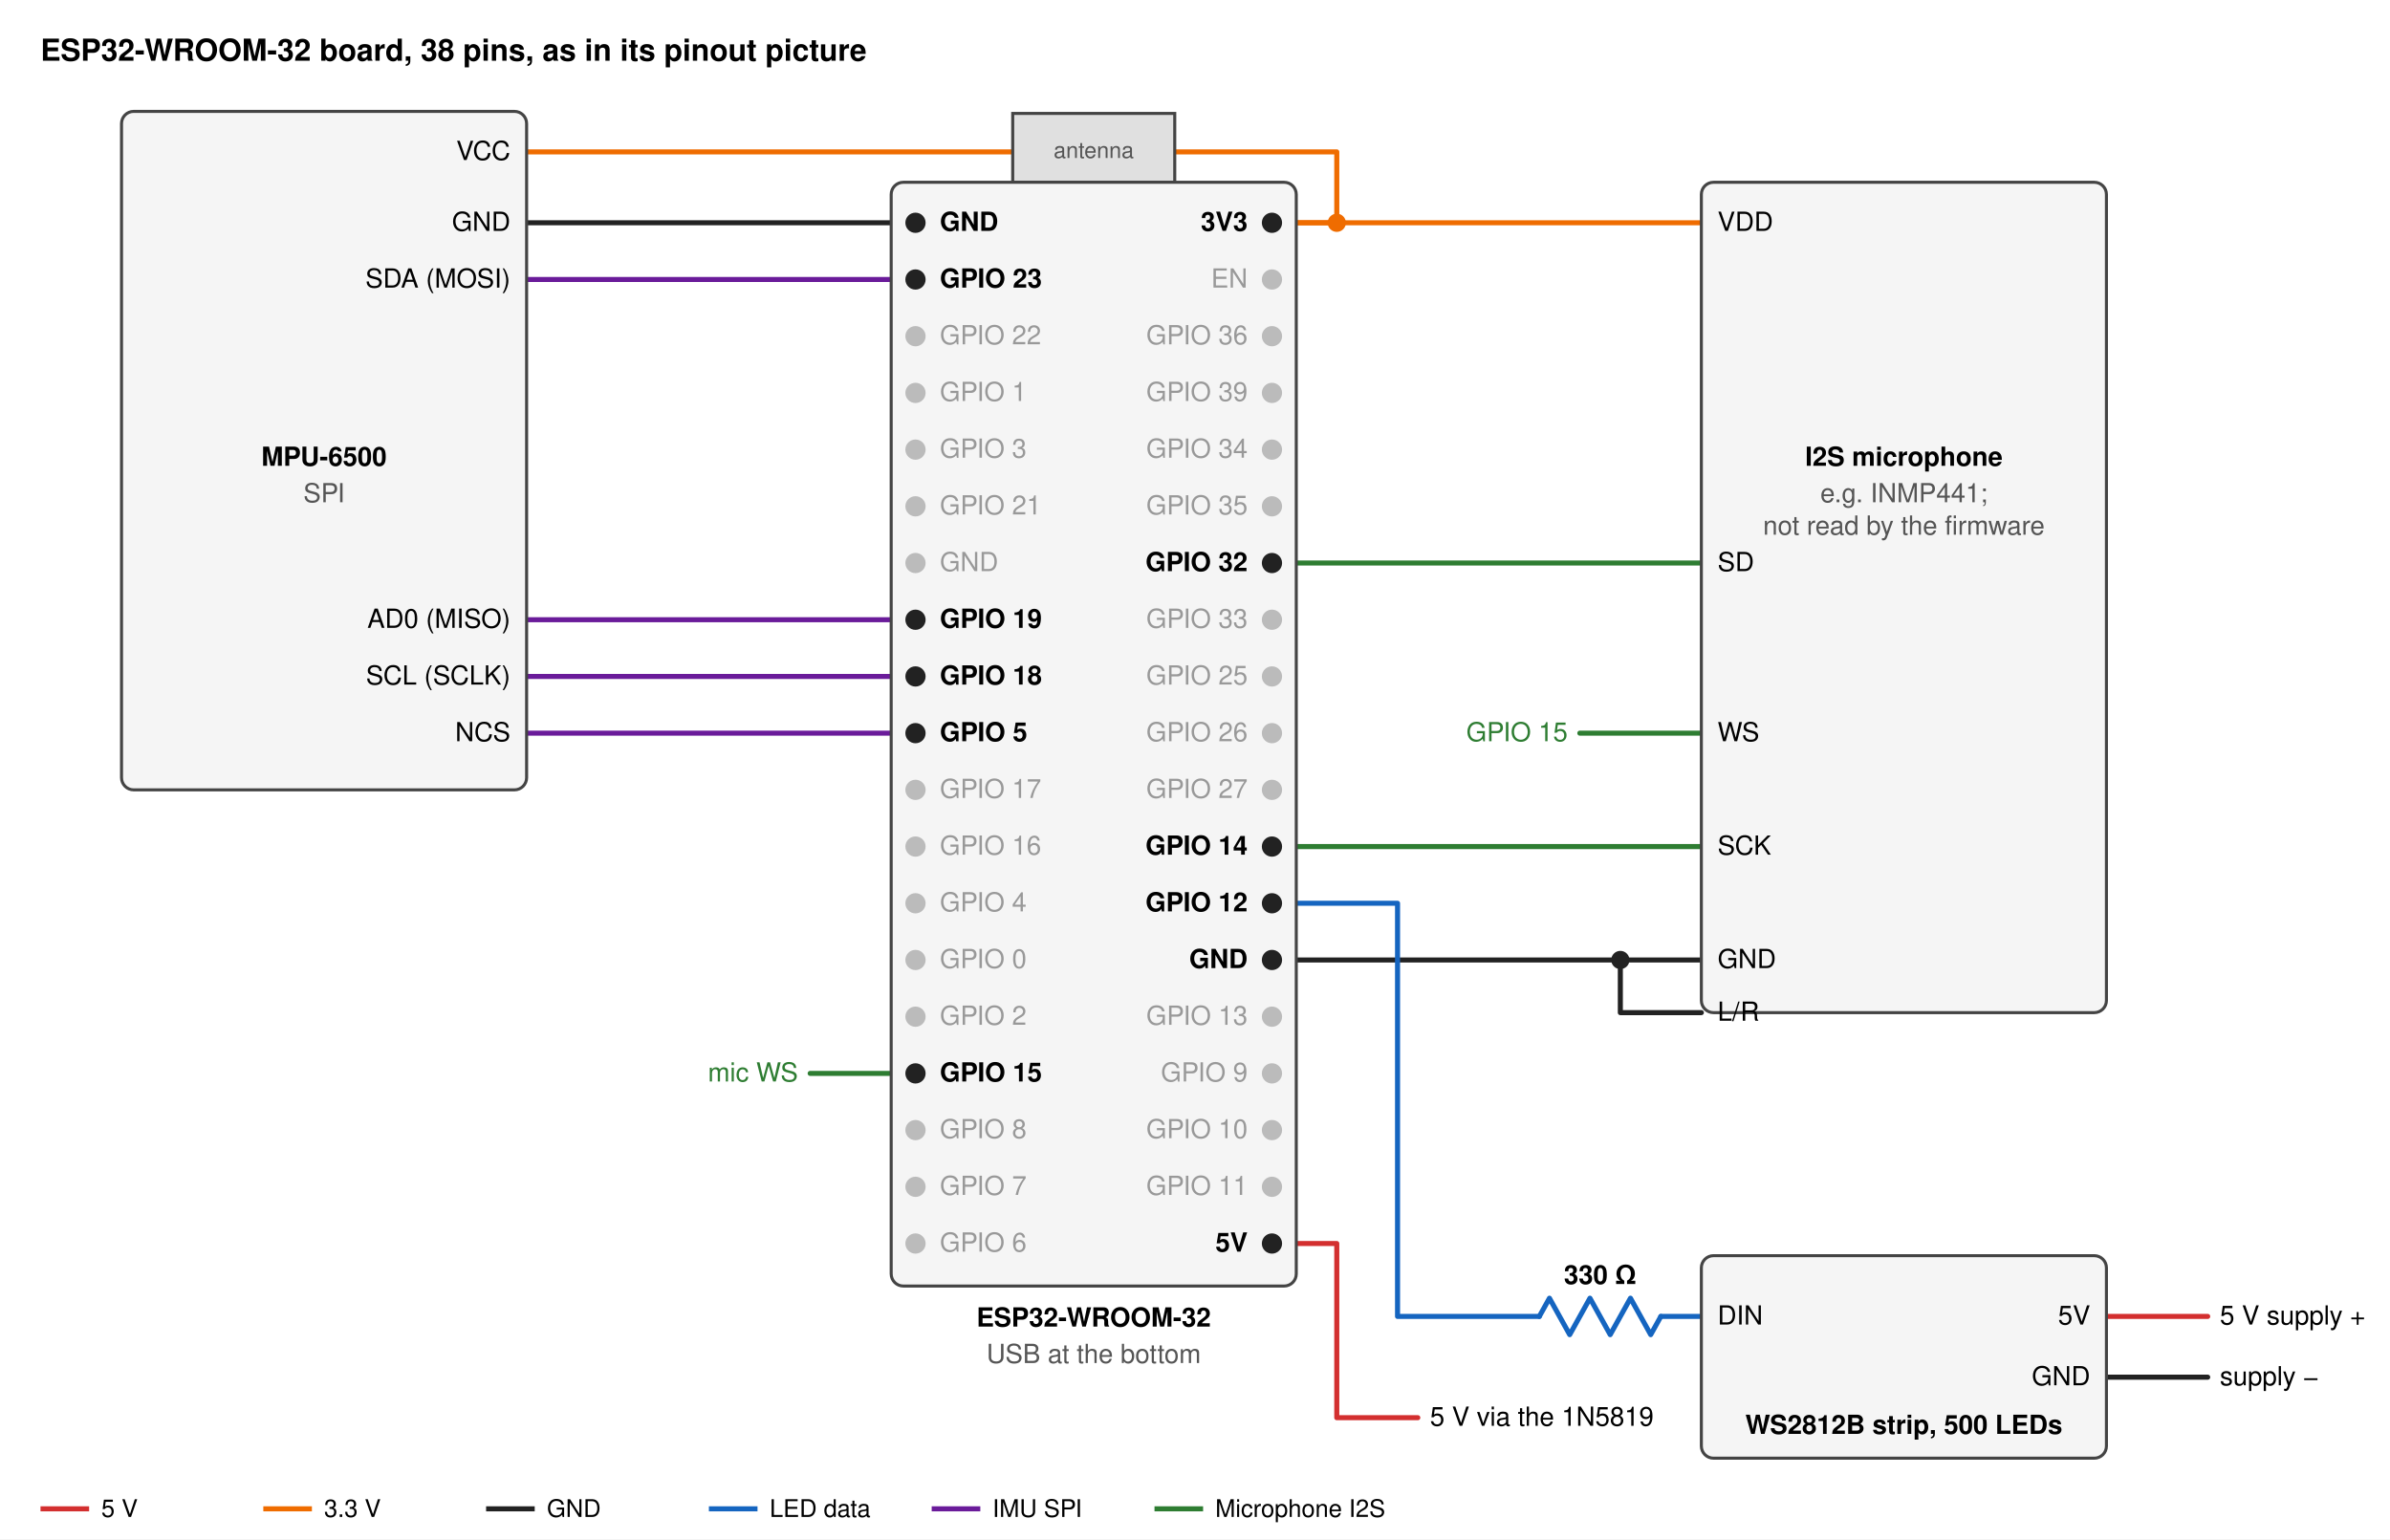
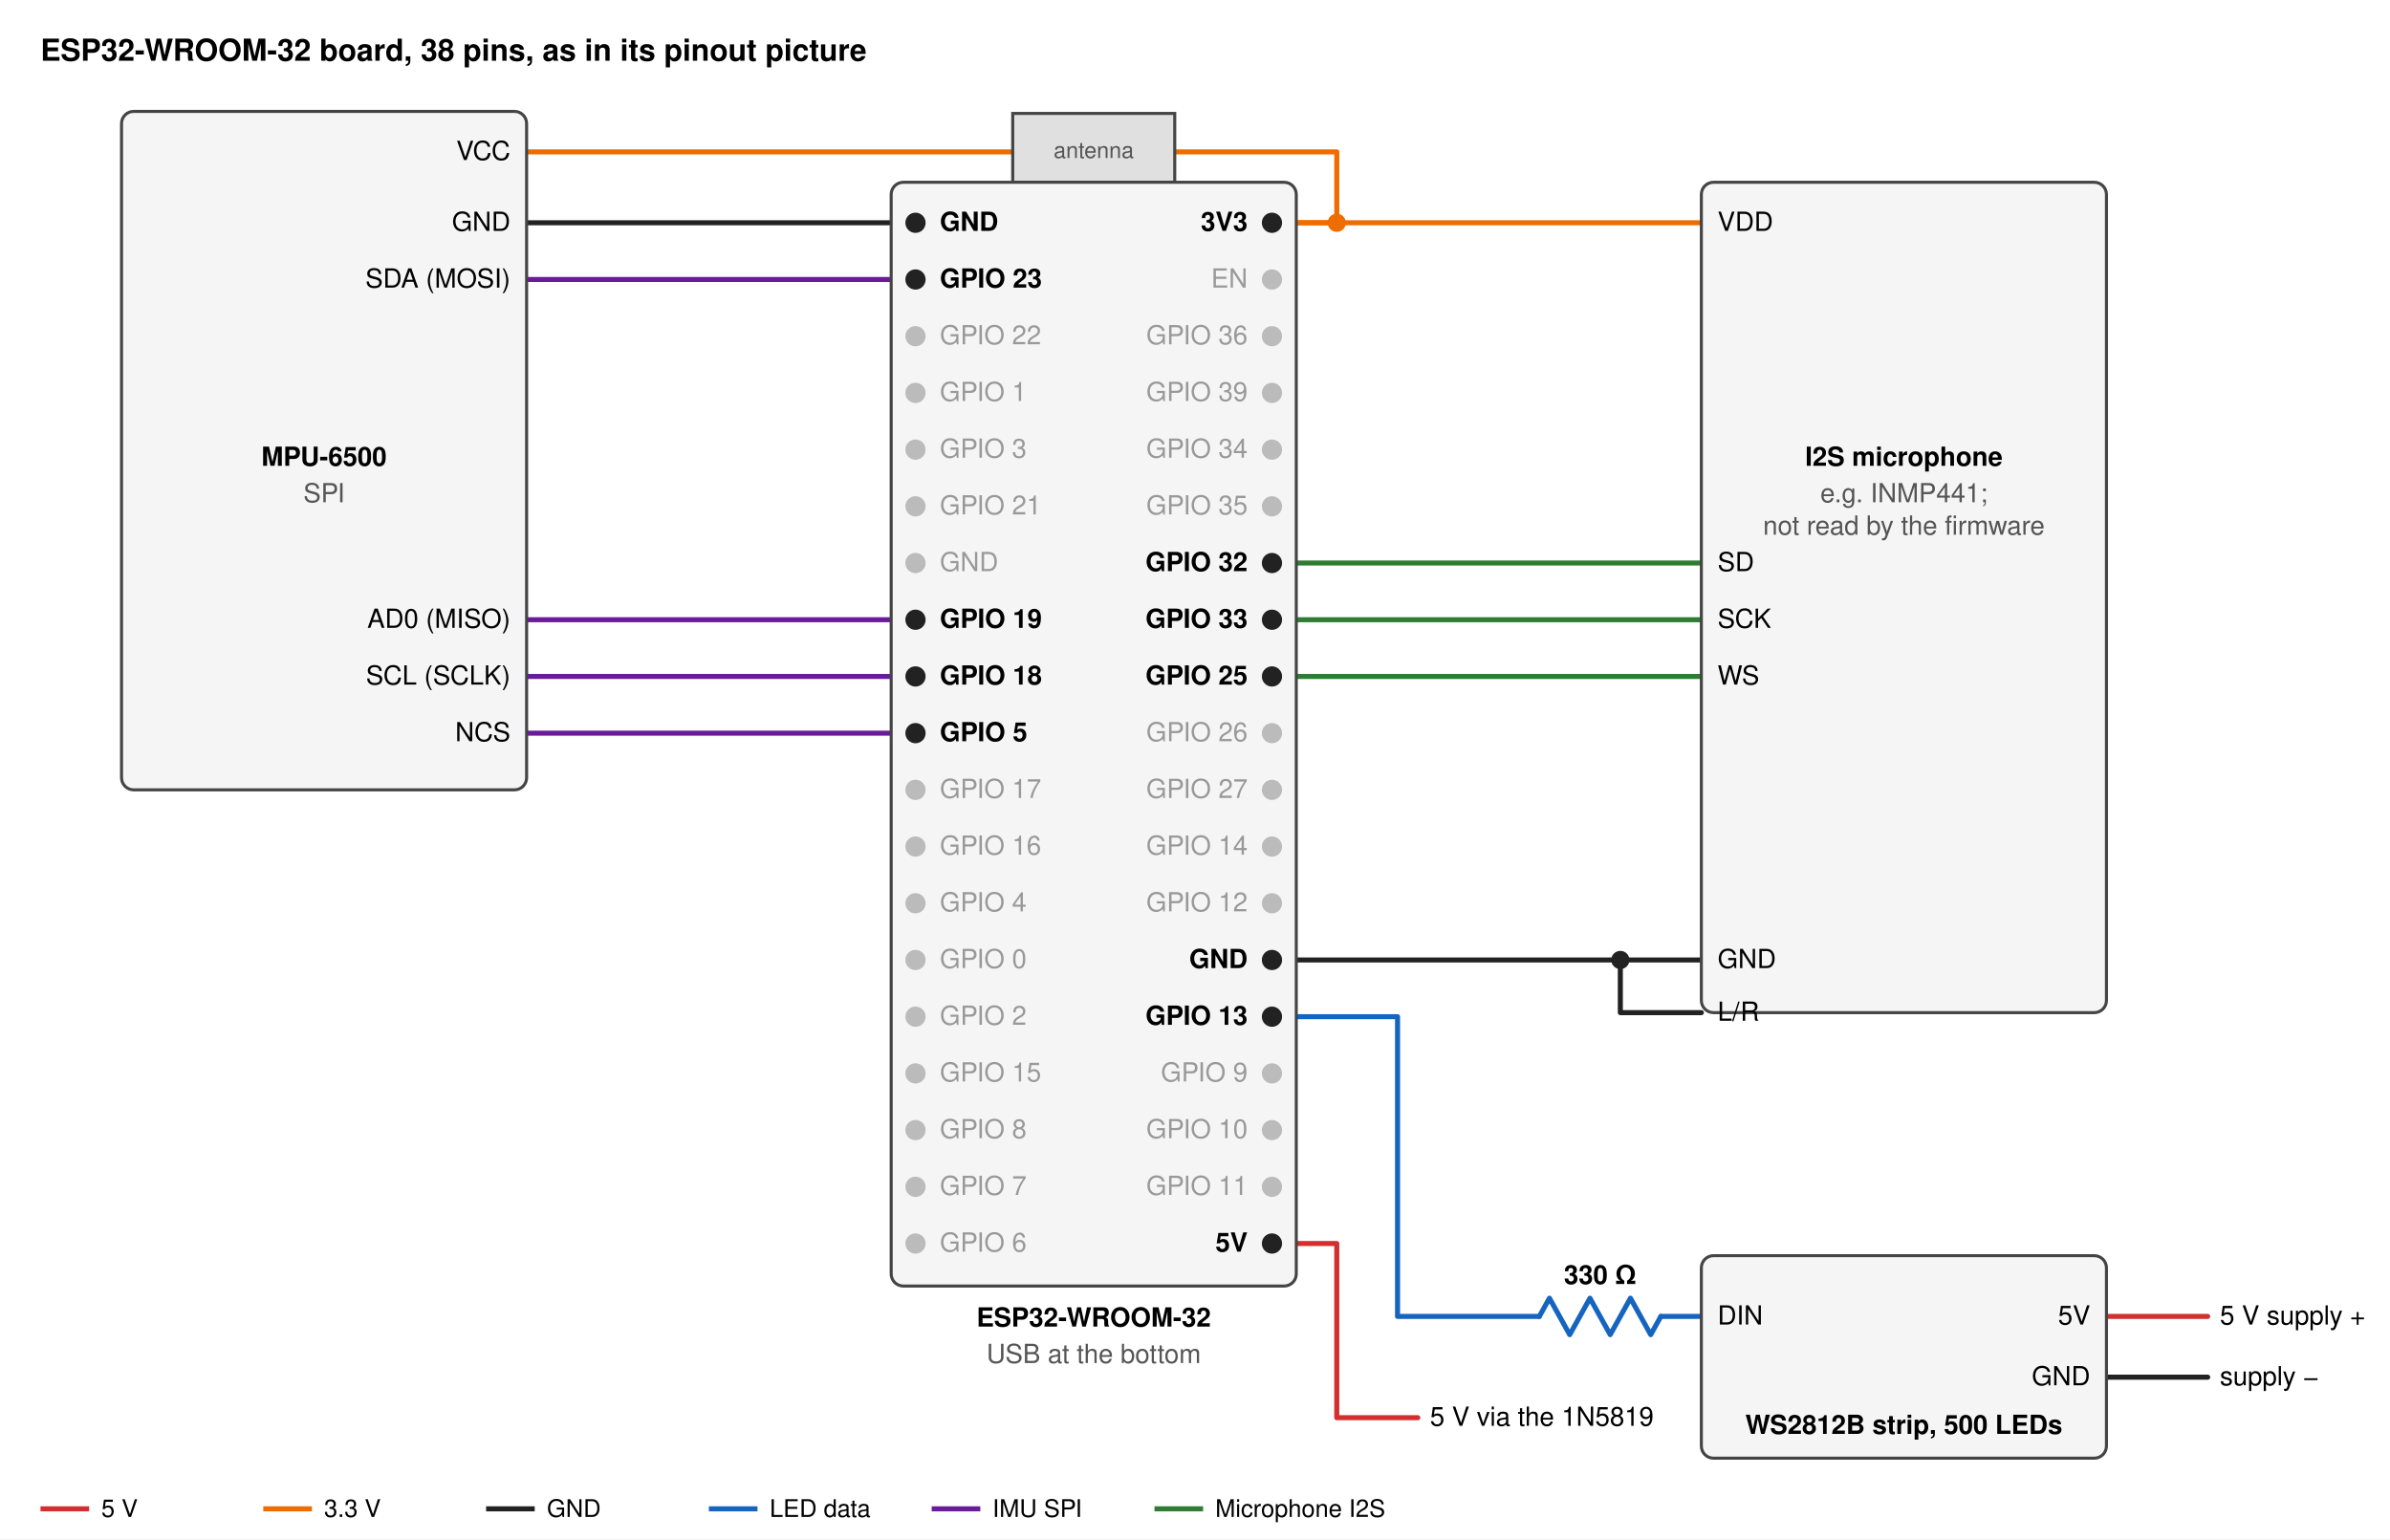
<svg xmlns="http://www.w3.org/2000/svg" viewBox="0 0 1180 760" width="1180" height="760" font-family="Helvetica, Arial, sans-serif" font-size="13">
  <rect width="1180" height="760" fill="#ffffff" />
  <text x="20" y="30" font-weight="bold" font-size="15">ESP32-WROOM-32 board, 38 pins, as in its pinout picture</text>
  <path d="M628 110 H660 V75 H260" fill="none" stroke="#ef6c00" stroke-width="2.5" stroke-linecap="round" stroke-linejoin="round" />
  <path d="M452 110 H260" fill="none" stroke="#222222" stroke-width="2.5" stroke-linecap="round" stroke-linejoin="round" />
  <path d="M452 138 H260" fill="none" stroke="#6a1b9a" stroke-width="2.5" stroke-linecap="round" stroke-linejoin="round" />
  <path d="M452 306 H260" fill="none" stroke="#6a1b9a" stroke-width="2.5" stroke-linecap="round" stroke-linejoin="round" />
  <path d="M452 334 H260" fill="none" stroke="#6a1b9a" stroke-width="2.5" stroke-linecap="round" stroke-linejoin="round" />
  <path d="M452 362 H260" fill="none" stroke="#6a1b9a" stroke-width="2.5" stroke-linecap="round" stroke-linejoin="round" />
  <path d="M628 110 H840" fill="none" stroke="#ef6c00" stroke-width="2.5" stroke-linecap="round" stroke-linejoin="round" />
  <path d="M628 278 H840" fill="none" stroke="#2e7d32" stroke-width="2.5" stroke-linecap="round" stroke-linejoin="round" />
-   <path d="M780 362 H840" fill="none" stroke="#2e7d32" stroke-width="2.5" stroke-linecap="round" stroke-linejoin="round" />
-   <path d="M452 530 H400" fill="none" stroke="#2e7d32" stroke-width="2.5" stroke-linecap="round" stroke-linejoin="round" />
-   <path d="M628 418 H840" fill="none" stroke="#2e7d32" stroke-width="2.5" stroke-linecap="round" stroke-linejoin="round" />
+   <path d="M628 306 H840" fill="none" stroke="#2e7d32" stroke-width="2.5" stroke-linecap="round" stroke-linejoin="round" />
+   <path d="M628 334 H840" fill="none" stroke="#2e7d32" stroke-width="2.5" stroke-linecap="round" stroke-linejoin="round" />
  <path d="M628 474 H840" fill="none" stroke="#222222" stroke-width="2.5" stroke-linecap="round" stroke-linejoin="round" />
  <path d="M800 474 V500 H840" fill="none" stroke="#222222" stroke-width="2.5" stroke-linecap="round" stroke-linejoin="round" />
-   <path d="M628 446 H690 V650 H760 M820 650 H840" fill="none" stroke="#1565c0" stroke-width="2.5" stroke-linecap="round" stroke-linejoin="round" />
+   <path d="M628 502 H690 V650 H760 M820 650 H840" fill="none" stroke="#1565c0" stroke-width="2.5" stroke-linecap="round" stroke-linejoin="round" />
  <path d="M760 650 l5 -9 l10 18 l10 -18 l10 18 l10 -18 l10 18 l5 -9" fill="none" stroke="#1565c0" stroke-width="2.5" stroke-linecap="round" stroke-linejoin="round" />
  <path d="M628 614 H660 V700 H700" fill="none" stroke="#d32f2f" stroke-width="2.5" stroke-linecap="round" stroke-linejoin="round" />
  <path d="M1040 650 H1090" fill="none" stroke="#d32f2f" stroke-width="2.5" stroke-linecap="round" stroke-linejoin="round" />
  <path d="M1040 680 H1090" fill="none" stroke="#222222" stroke-width="2.5" stroke-linecap="round" stroke-linejoin="round" />
  <circle cx="660" cy="110" r="4.5" fill="#ef6c00" />
  <circle cx="800" cy="474" r="4.5" fill="#222222" />
  <rect x="500" y="56" width="80" height="34" fill="#e0e0e0" stroke="#444444" stroke-width="1.5" />
  <text x="540" y="78" text-anchor="middle" fill="#555555" font-size="11">antenna</text>
  <rect x="440" y="90" width="200" height="545" rx="6" fill="#f5f5f5" stroke="#444444" stroke-width="1.5" />
  <text x="540" y="655" text-anchor="middle" font-weight="bold">ESP32-WROOM-32</text>
  <text x="540" y="673" text-anchor="middle" fill="#555555">USB at the bottom</text>
  <circle cx="452" cy="110" r="5" fill="#222222" />
  <text x="464" y="114" font-weight="bold">GND</text>
  <circle cx="452" cy="138" r="5" fill="#222222" />
  <text x="464" y="142" font-weight="bold">GPIO 23</text>
  <circle cx="452" cy="166" r="5" fill="#bbbbbb" />
  <text x="464" y="170" fill="#999999">GPIO 22</text>
  <circle cx="452" cy="194" r="5" fill="#bbbbbb" />
  <text x="464" y="198" fill="#999999">GPIO 1</text>
  <circle cx="452" cy="222" r="5" fill="#bbbbbb" />
  <text x="464" y="226" fill="#999999">GPIO 3</text>
  <circle cx="452" cy="250" r="5" fill="#bbbbbb" />
  <text x="464" y="254" fill="#999999">GPIO 21</text>
  <circle cx="452" cy="278" r="5" fill="#bbbbbb" />
  <text x="464" y="282" fill="#999999">GND</text>
  <circle cx="452" cy="306" r="5" fill="#222222" />
  <text x="464" y="310" font-weight="bold">GPIO 19</text>
  <circle cx="452" cy="334" r="5" fill="#222222" />
  <text x="464" y="338" font-weight="bold">GPIO 18</text>
  <circle cx="452" cy="362" r="5" fill="#222222" />
  <text x="464" y="366" font-weight="bold">GPIO 5</text>
  <circle cx="452" cy="390" r="5" fill="#bbbbbb" />
  <text x="464" y="394" fill="#999999">GPIO 17</text>
  <circle cx="452" cy="418" r="5" fill="#bbbbbb" />
  <text x="464" y="422" fill="#999999">GPIO 16</text>
  <circle cx="452" cy="446" r="5" fill="#bbbbbb" />
  <text x="464" y="450" fill="#999999">GPIO 4</text>
  <circle cx="452" cy="474" r="5" fill="#bbbbbb" />
  <text x="464" y="478" fill="#999999">GPIO 0</text>
  <circle cx="452" cy="502" r="5" fill="#bbbbbb" />
  <text x="464" y="506" fill="#999999">GPIO 2</text>
-   <circle cx="452" cy="530" r="5" fill="#222222" />
-   <text x="464" y="534" font-weight="bold">GPIO 15</text>
+   <circle cx="452" cy="530" r="5" fill="#bbbbbb" />
+   <text x="464" y="534" fill="#999999">GPIO 15</text>
  <circle cx="452" cy="558" r="5" fill="#bbbbbb" />
  <text x="464" y="562" fill="#999999">GPIO 8</text>
  <circle cx="452" cy="586" r="5" fill="#bbbbbb" />
  <text x="464" y="590" fill="#999999">GPIO 7</text>
  <circle cx="452" cy="614" r="5" fill="#bbbbbb" />
  <text x="464" y="618" fill="#999999">GPIO 6</text>
  <circle cx="628" cy="110" r="5" fill="#222222" />
  <text x="616" y="114" text-anchor="end" font-weight="bold">3V3</text>
  <circle cx="628" cy="138" r="5" fill="#bbbbbb" />
  <text x="616" y="142" text-anchor="end" fill="#999999">EN</text>
  <circle cx="628" cy="166" r="5" fill="#bbbbbb" />
  <text x="616" y="170" text-anchor="end" fill="#999999">GPIO 36</text>
  <circle cx="628" cy="194" r="5" fill="#bbbbbb" />
  <text x="616" y="198" text-anchor="end" fill="#999999">GPIO 39</text>
  <circle cx="628" cy="222" r="5" fill="#bbbbbb" />
  <text x="616" y="226" text-anchor="end" fill="#999999">GPIO 34</text>
  <circle cx="628" cy="250" r="5" fill="#bbbbbb" />
  <text x="616" y="254" text-anchor="end" fill="#999999">GPIO 35</text>
  <circle cx="628" cy="278" r="5" fill="#222222" />
  <text x="616" y="282" text-anchor="end" font-weight="bold">GPIO 32</text>
-   <circle cx="628" cy="306" r="5" fill="#bbbbbb" />
-   <text x="616" y="310" text-anchor="end" fill="#999999">GPIO 33</text>
-   <circle cx="628" cy="334" r="5" fill="#bbbbbb" />
-   <text x="616" y="338" text-anchor="end" fill="#999999">GPIO 25</text>
+   <circle cx="628" cy="306" r="5" fill="#222222" />
+   <text x="616" y="310" text-anchor="end" font-weight="bold">GPIO 33</text>
+   <circle cx="628" cy="334" r="5" fill="#222222" />
+   <text x="616" y="338" text-anchor="end" font-weight="bold">GPIO 25</text>
  <circle cx="628" cy="362" r="5" fill="#bbbbbb" />
  <text x="616" y="366" text-anchor="end" fill="#999999">GPIO 26</text>
  <circle cx="628" cy="390" r="5" fill="#bbbbbb" />
  <text x="616" y="394" text-anchor="end" fill="#999999">GPIO 27</text>
-   <circle cx="628" cy="418" r="5" fill="#222222" />
-   <text x="616" y="422" text-anchor="end" font-weight="bold">GPIO 14</text>
-   <circle cx="628" cy="446" r="5" fill="#222222" />
-   <text x="616" y="450" text-anchor="end" font-weight="bold">GPIO 12</text>
+   <circle cx="628" cy="418" r="5" fill="#bbbbbb" />
+   <text x="616" y="422" text-anchor="end" fill="#999999">GPIO 14</text>
+   <circle cx="628" cy="446" r="5" fill="#bbbbbb" />
+   <text x="616" y="450" text-anchor="end" fill="#999999">GPIO 12</text>
  <circle cx="628" cy="474" r="5" fill="#222222" />
  <text x="616" y="478" text-anchor="end" font-weight="bold">GND</text>
-   <circle cx="628" cy="502" r="5" fill="#bbbbbb" />
-   <text x="616" y="506" text-anchor="end" fill="#999999">GPIO 13</text>
+   <circle cx="628" cy="502" r="5" fill="#222222" />
+   <text x="616" y="506" text-anchor="end" font-weight="bold">GPIO 13</text>
  <circle cx="628" cy="530" r="5" fill="#bbbbbb" />
  <text x="616" y="534" text-anchor="end" fill="#999999">GPIO 9</text>
  <circle cx="628" cy="558" r="5" fill="#bbbbbb" />
  <text x="616" y="562" text-anchor="end" fill="#999999">GPIO 10</text>
  <circle cx="628" cy="586" r="5" fill="#bbbbbb" />
  <text x="616" y="590" text-anchor="end" fill="#999999">GPIO 11</text>
  <circle cx="628" cy="614" r="5" fill="#222222" />
  <text x="616" y="618" text-anchor="end" font-weight="bold">5V</text>
  <rect x="60" y="55" width="200" height="335" rx="6" fill="#f5f5f5" stroke="#444444" stroke-width="1.5" />
  <text x="160" y="230" text-anchor="middle" font-weight="bold">MPU-6500</text>
  <text x="160" y="248" text-anchor="middle" fill="#555555">SPI</text>
  <text x="252" y="79" text-anchor="end">VCC</text>
  <text x="252" y="114" text-anchor="end">GND</text>
  <text x="252" y="142" text-anchor="end">SDA (MOSI)</text>
  <text x="252" y="310" text-anchor="end">AD0 (MISO)</text>
  <text x="252" y="338" text-anchor="end">SCL (SCLK)</text>
  <text x="252" y="366" text-anchor="end">NCS</text>
  <rect x="840" y="90" width="200" height="410" rx="6" fill="#f5f5f5" stroke="#444444" stroke-width="1.5" />
  <text x="940" y="230" text-anchor="middle" font-weight="bold">I2S microphone</text>
  <text x="940" y="248" text-anchor="middle" fill="#555555">e.g. INMP441;</text>
  <text x="940" y="264" text-anchor="middle" fill="#555555">not read by the firmware</text>
-   <text x="774" y="366" text-anchor="end" fill="#2e7d32">GPIO 15</text>
-   <text x="394" y="534" text-anchor="end" fill="#2e7d32">mic WS</text>
  <text x="848" y="114">VDD</text>
  <text x="848" y="282">SD</text>
-   <text x="848" y="366">WS</text>
-   <text x="848" y="422">SCK</text>
+   <text x="848" y="310">SCK</text>
+   <text x="848" y="338">WS</text>
  <text x="848" y="478">GND</text>
  <text x="848" y="504">L/R</text>
  <rect x="840" y="620" width="200" height="100" rx="6" fill="#f5f5f5" stroke="#444444" stroke-width="1.5" />
  <text x="940" y="708" text-anchor="middle" font-weight="bold">WS2812B strip, 500 LEDs</text>
  <text x="848" y="654">DIN</text>
  <text x="1032" y="654" text-anchor="end">5V</text>
  <text x="1032" y="684" text-anchor="end">GND</text>
  <text x="1096" y="654">5 V supply +</text>
  <text x="1096" y="684">supply −</text>
  <text x="790" y="634" text-anchor="middle" font-weight="bold">330 Ω</text>
  <text x="706" y="704">5 V via the 1N5819</text>
  <g transform="translate(20 745)" font-size="12">
    <path d="M0 0 H24" stroke="#d32f2f" stroke-width="2.5" />
    <text x="30" y="4">5 V</text>
    <path d="M110 0 H134" stroke="#ef6c00" stroke-width="2.5" />
    <text x="140" y="4">3.3 V</text>
    <path d="M220 0 H244" stroke="#222222" stroke-width="2.5" />
    <text x="250" y="4">GND</text>
    <path d="M330 0 H354" stroke="#1565c0" stroke-width="2.5" />
    <text x="360" y="4">LED data</text>
    <path d="M440 0 H464" stroke="#6a1b9a" stroke-width="2.5" />
    <text x="470" y="4">IMU SPI</text>
    <path d="M550 0 H574" stroke="#2e7d32" stroke-width="2.5" />
    <text x="580" y="4">Microphone I2S</text>
  </g>
</svg>
